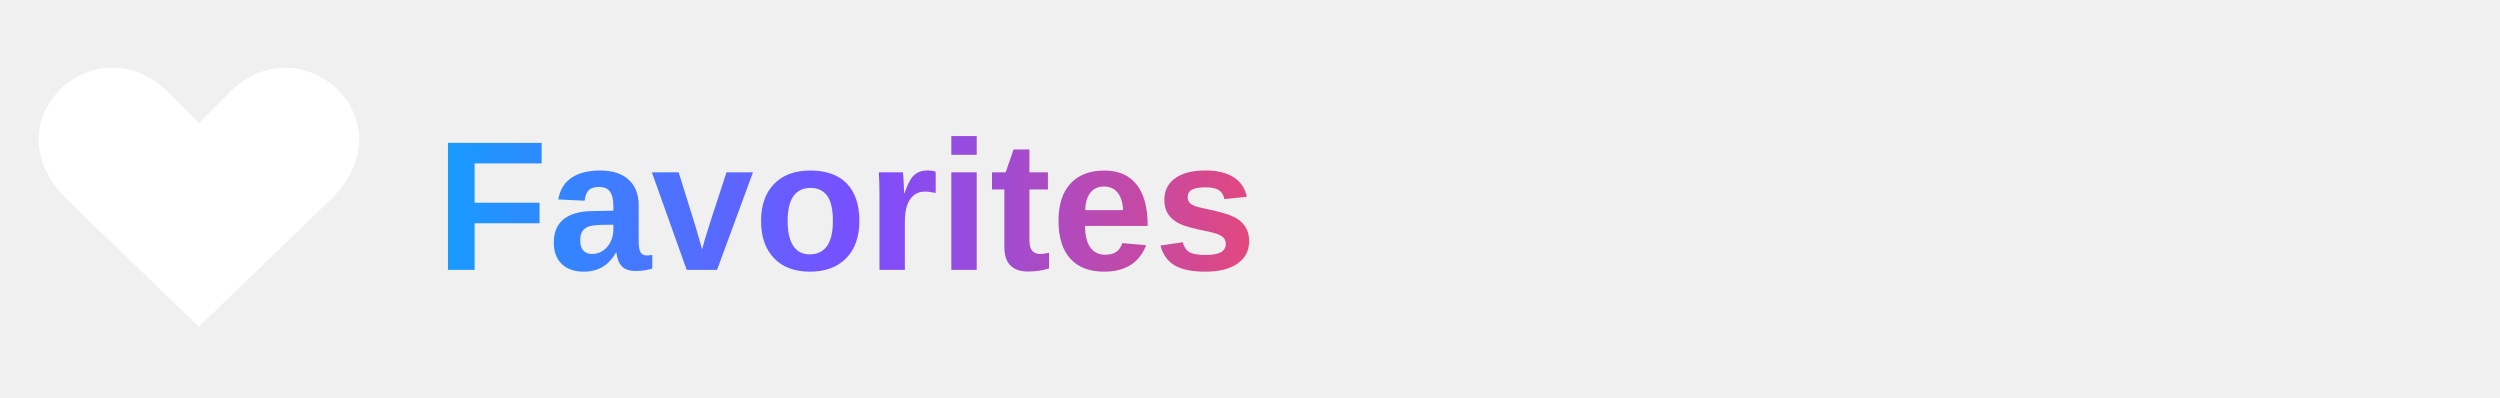
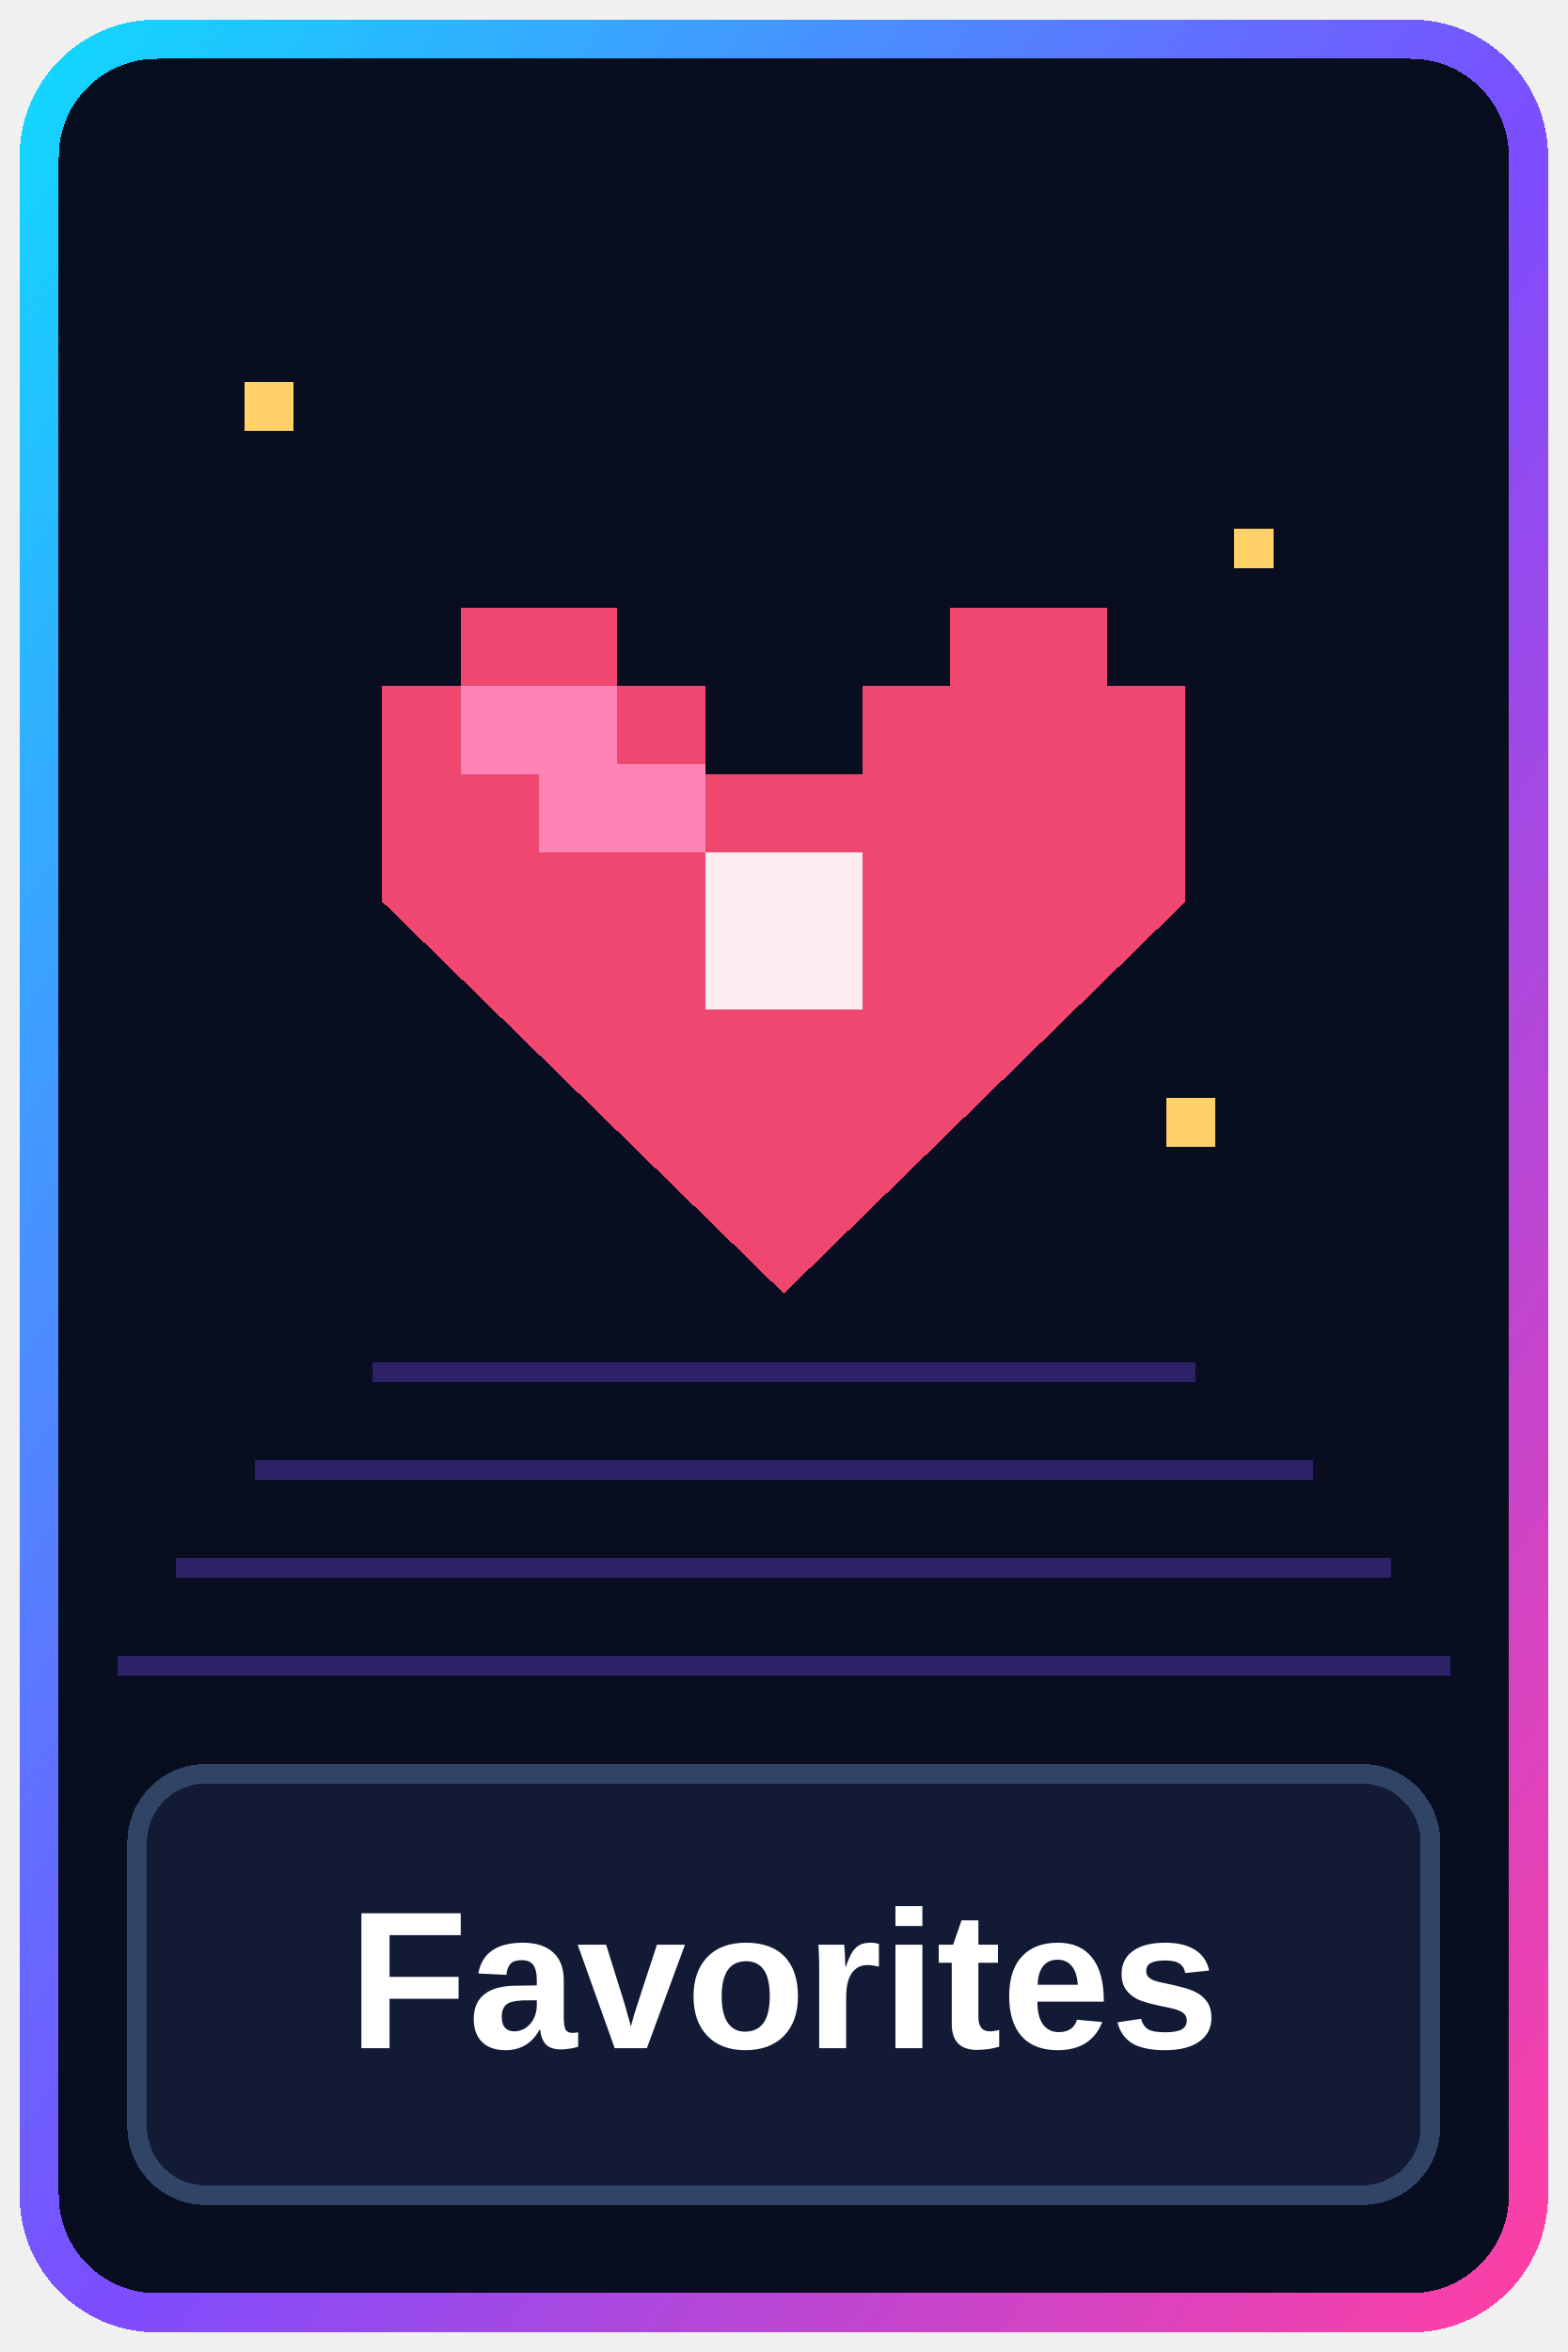
- <svg xmlns="http://www.w3.org/2000/svg" width="528" height="84" viewBox="0 0 528 84">
+ <svg xmlns="http://www.w3.org/2000/svg" width="160" height="240" viewBox="0 0 160 240" shape-rendering="crispEdges">
  <defs>
-     <linearGradient id="label" x1="92" y1="0" x2="360" y2="0" gradientUnits="userSpaceOnUse">
-       <stop stop-color="#159dff" />
-       <stop offset=".34" stop-color="#7c4dff" />
-       <stop offset=".68" stop-color="#ef476f" />
-       <stop offset="1" stop-color="#ffd166" />
+     <linearGradient id="edge" x1="0" y1="0" x2="1" y2="1">
+       <stop stop-color="#10d9ff" />
+       <stop offset=".52" stop-color="#7c4dff" />
+       <stop offset="1" stop-color="#ff3fa4" />
    </linearGradient>
  </defs>
-   <path fill="#fff" d="M42 69 14 42C-3 25 21 4 36 20l6 6 6-6c15-16 39 5 22 22Z" />
-   <text x="92" y="57" fill="url(#label)" font-family="Liberation Sans, sans-serif" font-size="39" font-weight="700">Favorites</text>
+   <rect x="4" y="4" width="152" height="232" rx="12" fill="#090d20" stroke="url(#edge)" stroke-width="4" />
+   <path d="M12 170h136M18 160h124M26 150h108M38 140h84" stroke="#7c4dff" stroke-opacity=".32" stroke-width="2" />
+   <g fill="#ffd166">
+     <rect x="25" y="39" width="5" height="5" />
+     <rect x="126" y="54" width="4" height="4" />
+     <rect x="119" y="112" width="5" height="5" />
+   </g>
+   <path fill="#ef476f" d="M80 132 39 92V70h8V62h16v8h9v9h16v-9h9v-8h16v8h8v22Z" />
+   <path fill="#ff83b4" d="M47 70h16v8h9v9H55v-8h-8Z" />
+   <path fill="#fff" d="M72 87h16v16H72z" opacity=".9" />
+   <rect x="14" y="181" width="132" height="43" rx="7" fill="#121a36" stroke="#304565" stroke-width="2" />
+   <text x="80" y="209" text-anchor="middle" fill="#fff" font-family="Liberation Sans, sans-serif" font-size="20" font-weight="700">Favorites</text>
</svg>
